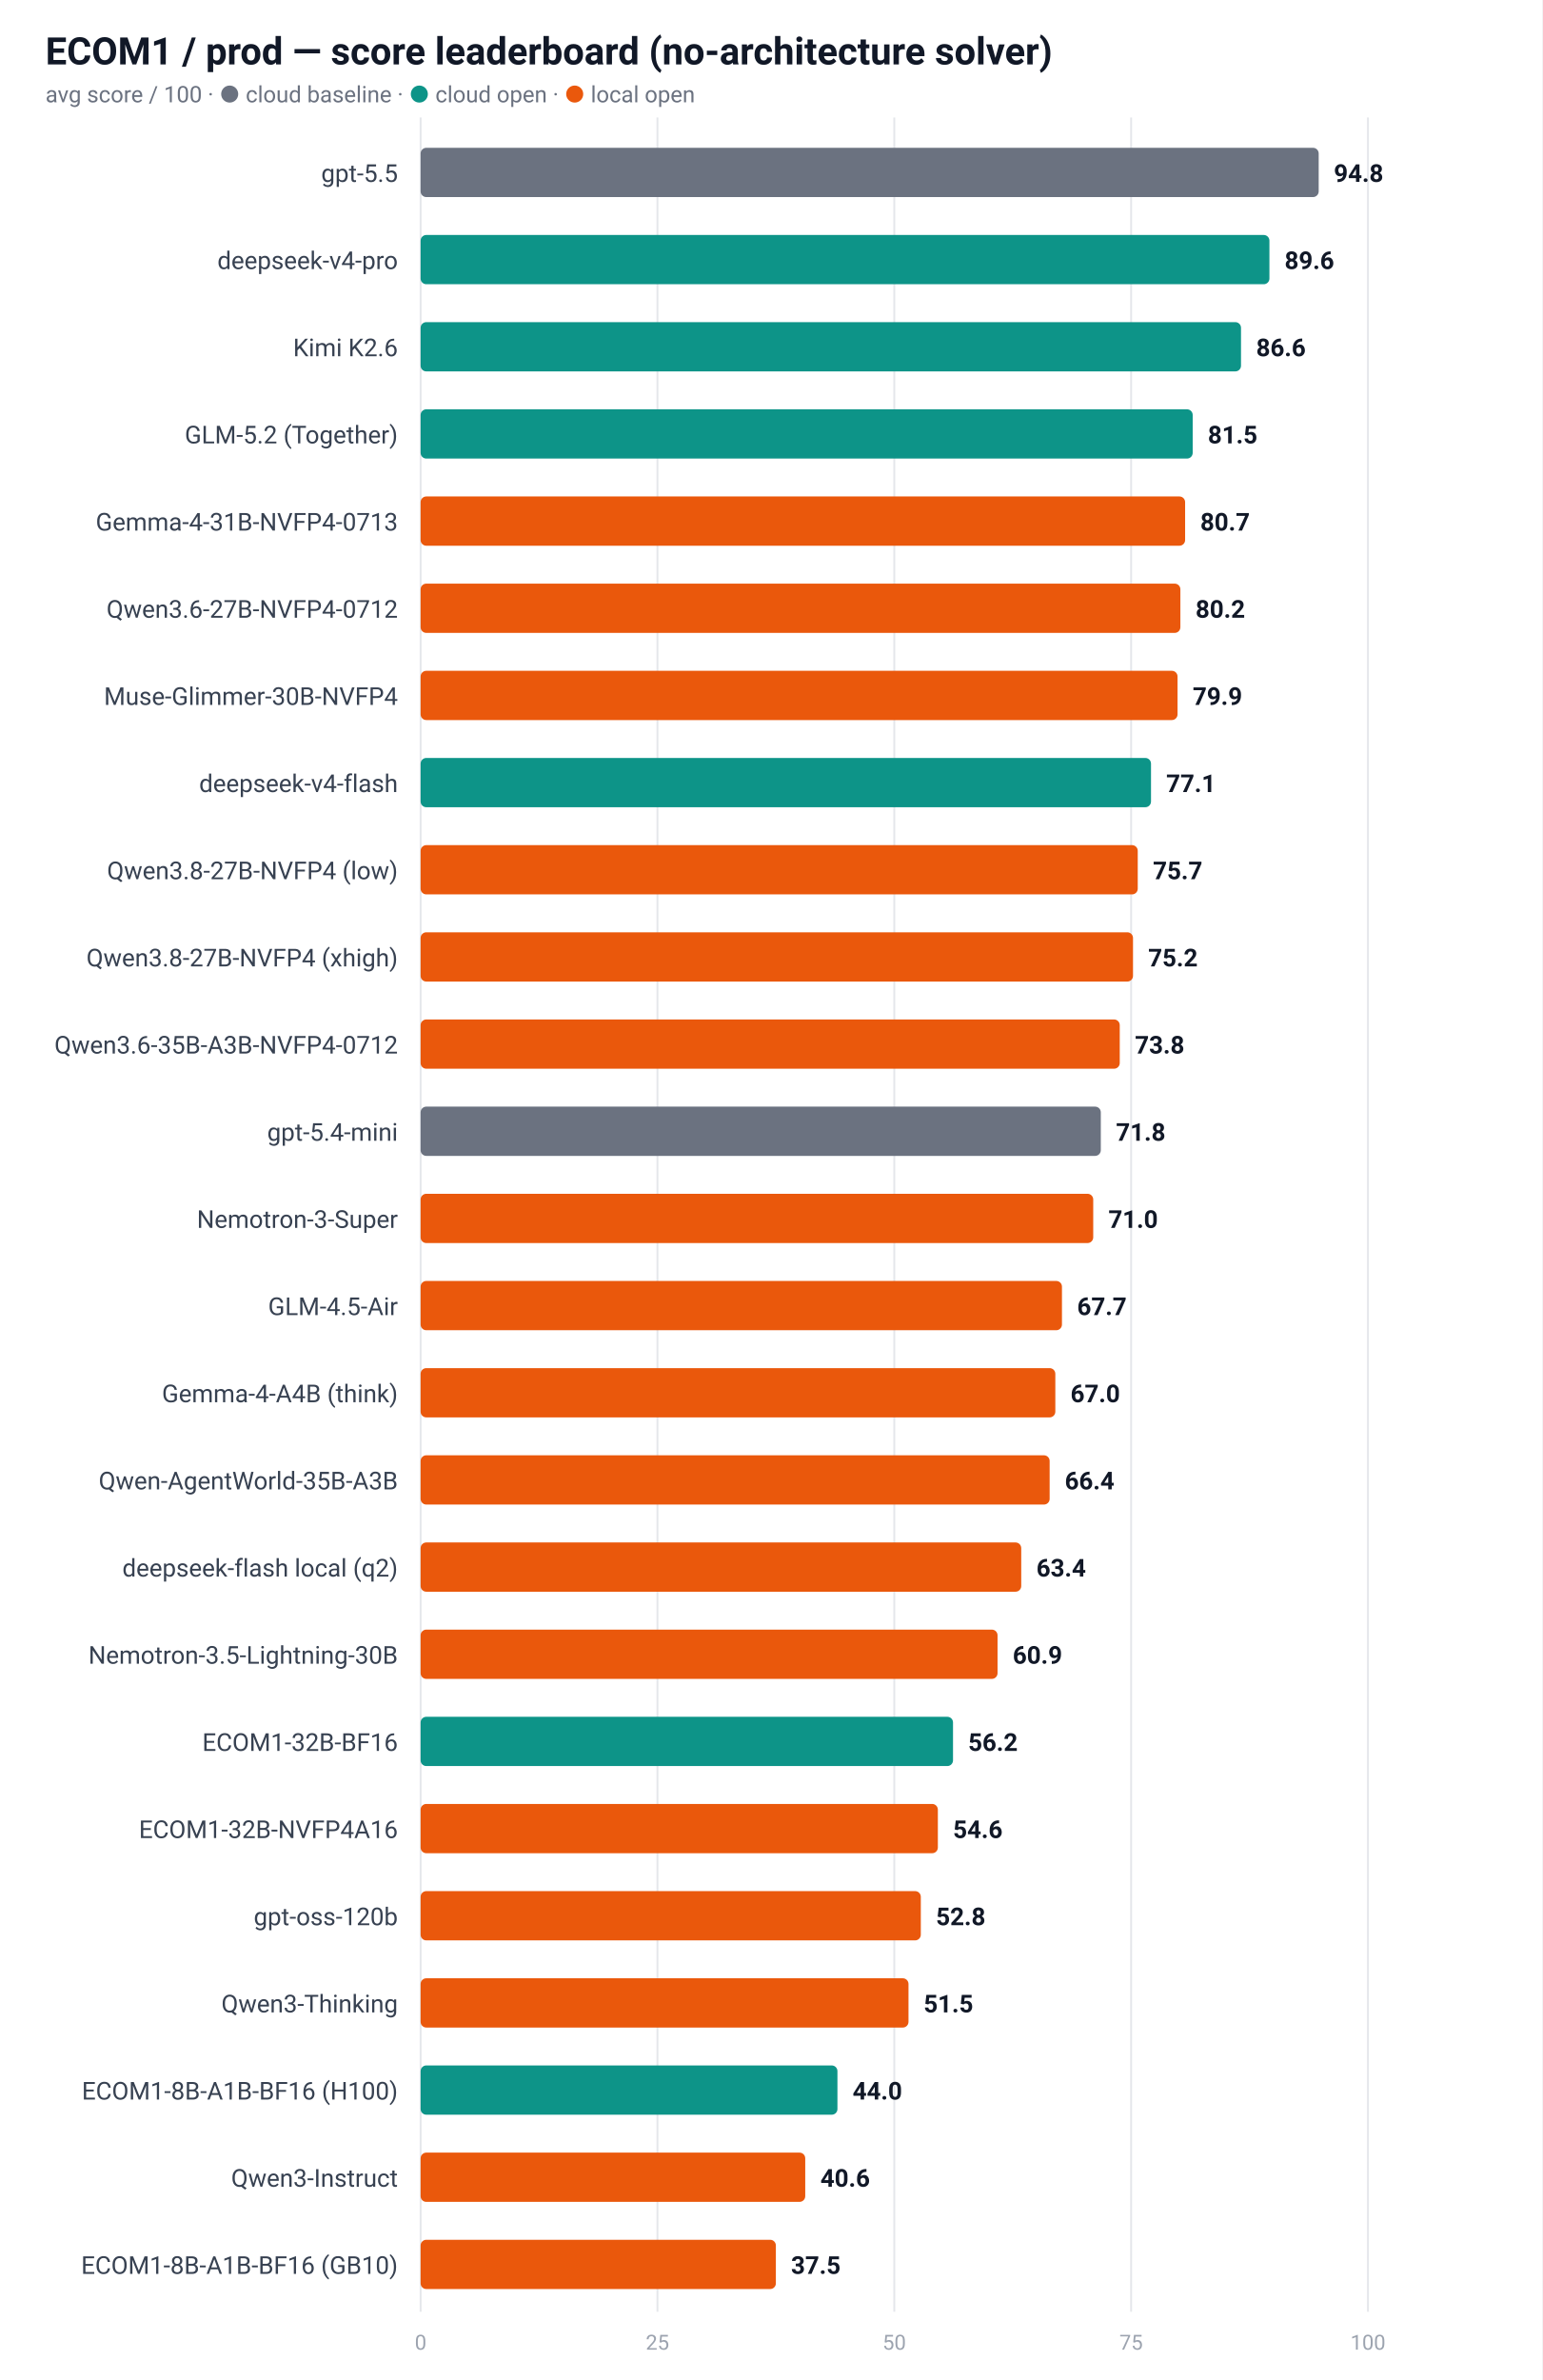
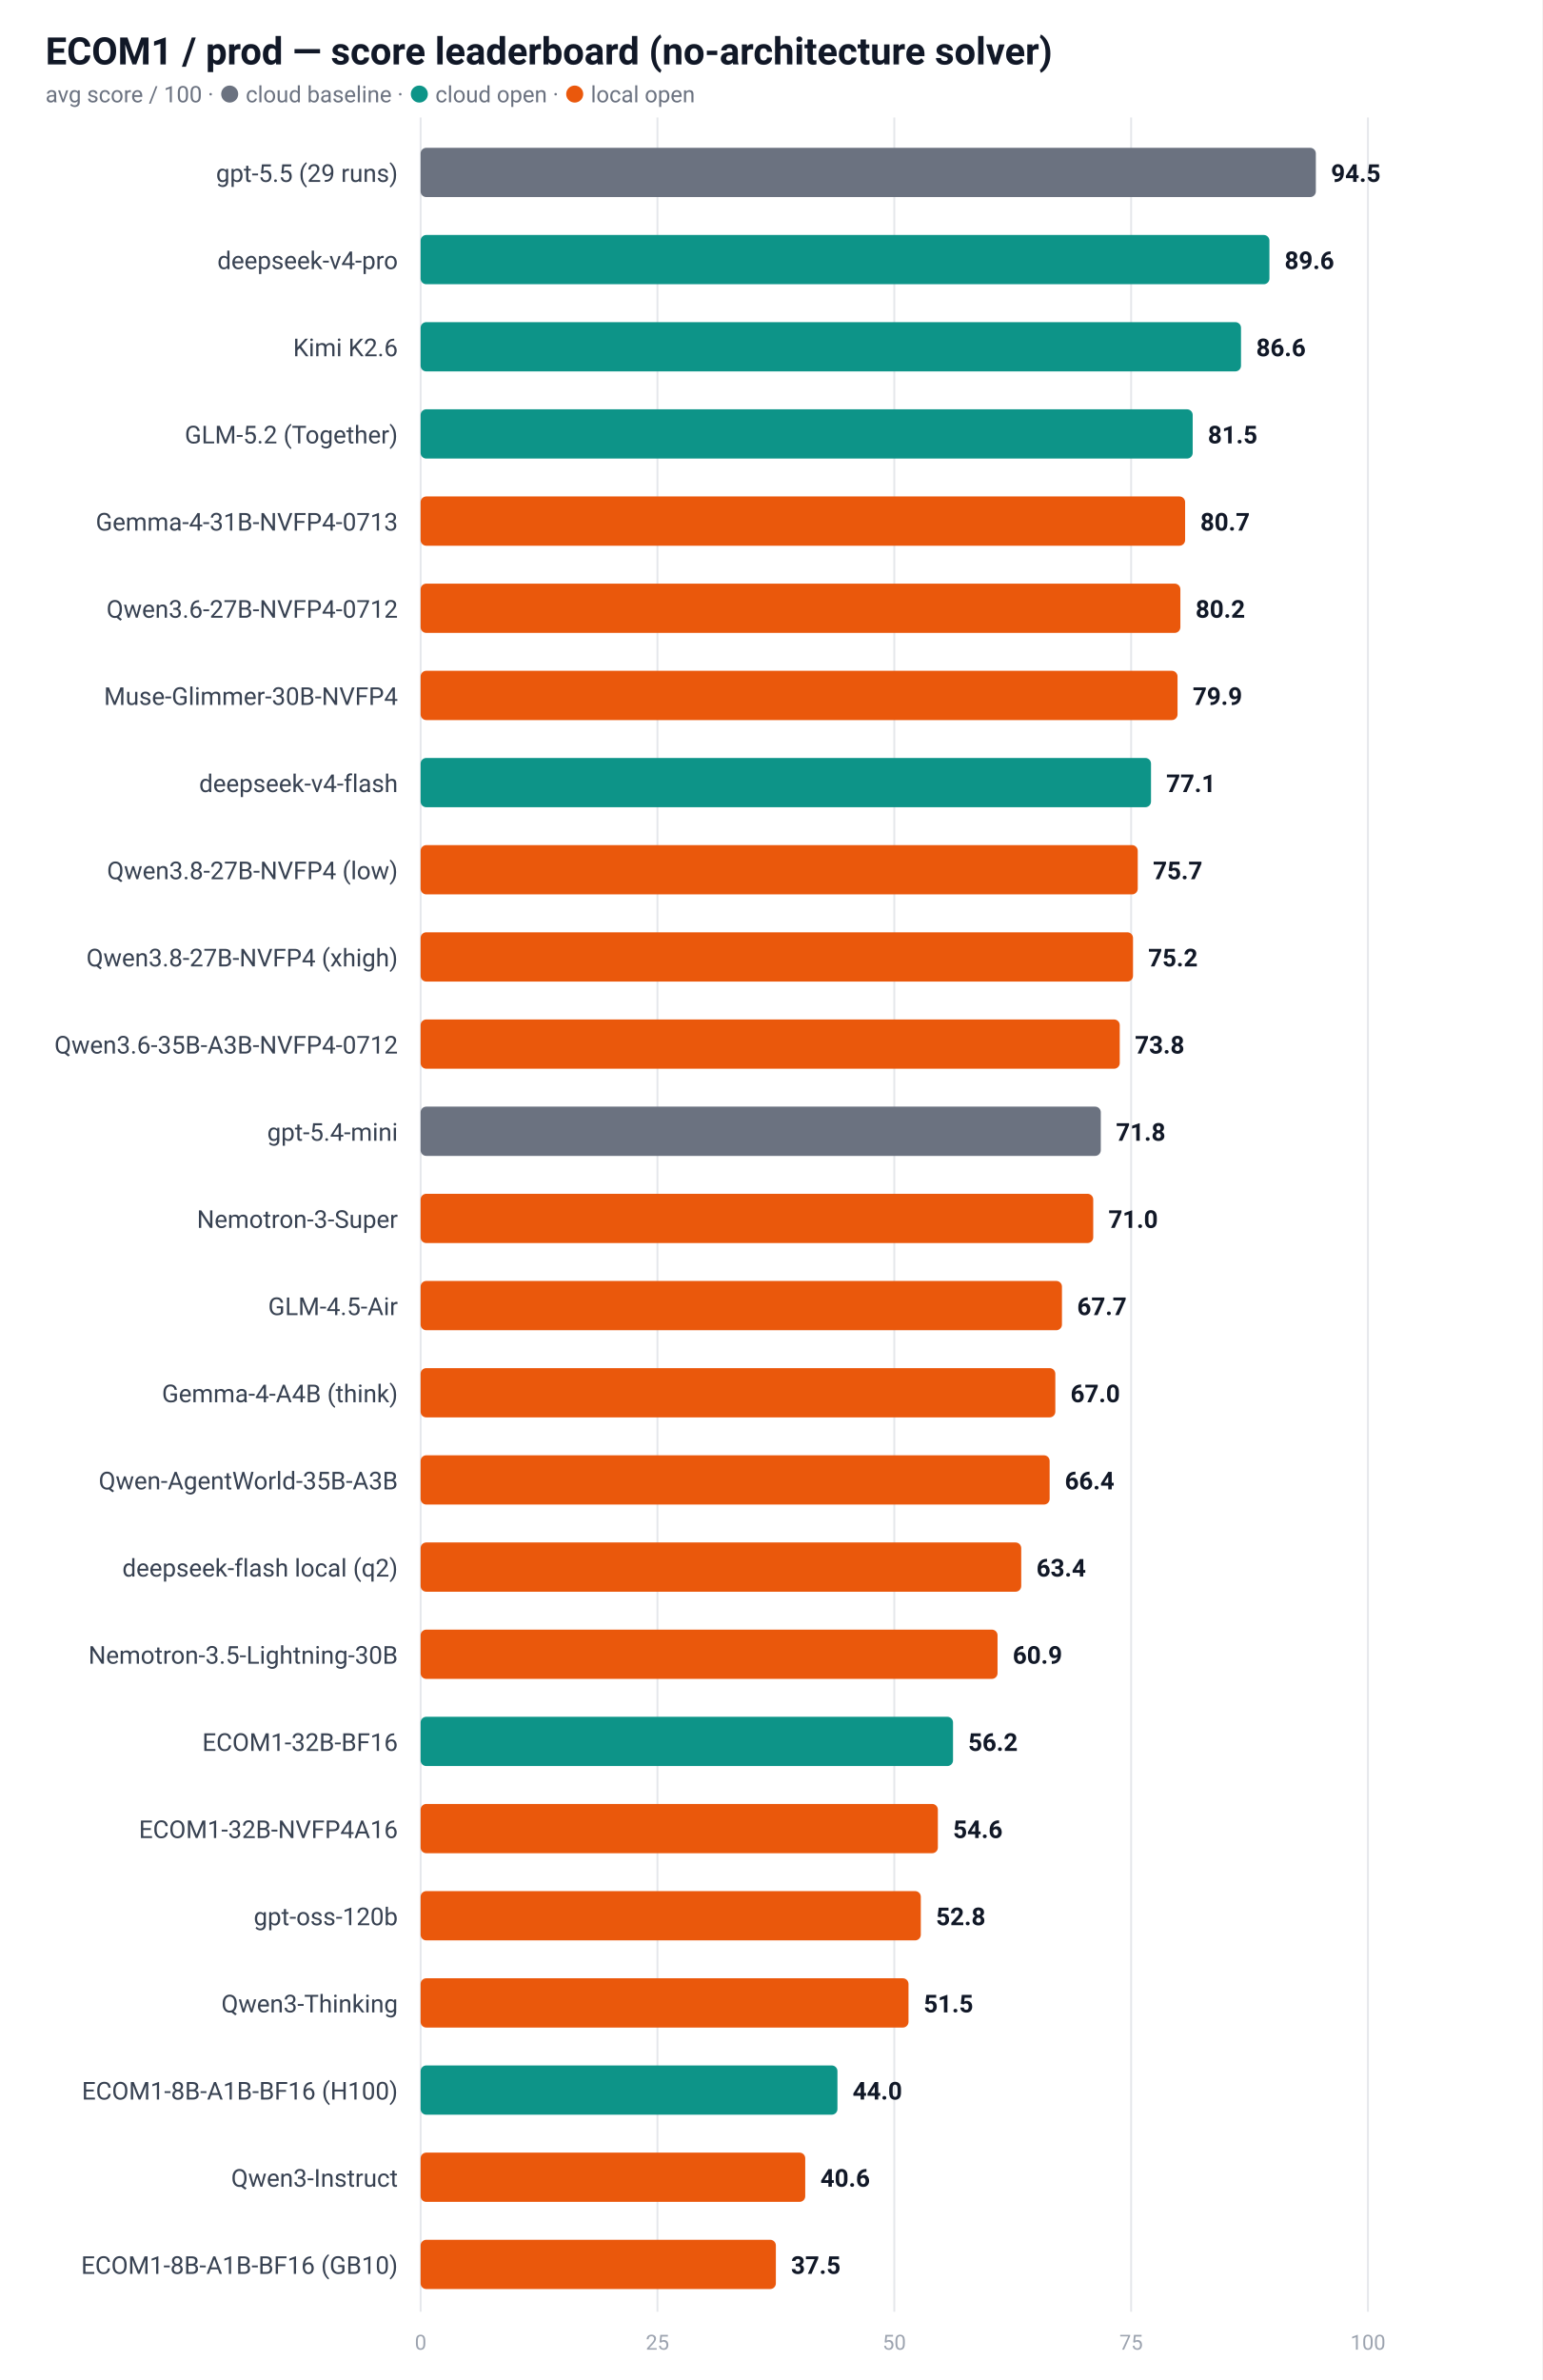
<svg xmlns="http://www.w3.org/2000/svg" width="814" height="1256" font-family="-apple-system,Segoe UI,Roboto,sans-serif">
  <rect width="814" height="1256" fill="#ffffff" />
  <text x="24" y="34" font-size="20" font-weight="700" fill="#111827">ECOM1 / prod — score leaderboard (no-architecture solver)</text>
  <text x="24" y="54" font-size="12" fill="#6b7280">avg score / 100 · <tspan fill="#6b7280">●</tspan> cloud baseline · <tspan fill="#0d9488">●</tspan> cloud open · <tspan fill="#ea580c">●</tspan> local open</text>
  <line x1="222" y1="62" x2="222" y2="1220" stroke="#e5e7eb" />
  <text x="222" y="1240" font-size="11" fill="#9ca3af" text-anchor="middle">0</text>
  <line x1="347" y1="62" x2="347" y2="1220" stroke="#e5e7eb" />
  <text x="347" y="1240" font-size="11" fill="#9ca3af" text-anchor="middle">25</text>
  <line x1="472" y1="62" x2="472" y2="1220" stroke="#e5e7eb" />
  <text x="472" y="1240" font-size="11" fill="#9ca3af" text-anchor="middle">50</text>
  <line x1="597" y1="62" x2="597" y2="1220" stroke="#e5e7eb" />
  <text x="597" y="1240" font-size="11" fill="#9ca3af" text-anchor="middle">75</text>
  <line x1="722" y1="62" x2="722" y2="1220" stroke="#e5e7eb" />
  <text x="722" y="1240" font-size="11" fill="#9ca3af" text-anchor="middle">100</text>
-   <text x="210" y="96" font-size="13" fill="#374151" text-anchor="end">gpt-5.5</text>
-   <rect x="222" y="78" width="474" height="26" rx="3" fill="#6b7280" />
-   <text x="704" y="96" font-size="13" font-weight="700" fill="#111827">94.8</text>
+   <text x="210" y="96" font-size="13" fill="#374151" text-anchor="end">gpt-5.5 (29 runs)</text>
+   <rect x="222" y="78" width="472.5" height="26" rx="3" fill="#6b7280" />
+   <text x="702.5" y="96" font-size="13" font-weight="700" fill="#111827">94.5</text>
  <text x="210" y="142" font-size="13" fill="#374151" text-anchor="end">deepseek-v4-pro</text>
  <rect x="222" y="124" width="448" height="26" rx="3" fill="#0d9488" />
  <text x="678" y="142" font-size="13" font-weight="700" fill="#111827">89.6</text>
  <text x="210" y="188" font-size="13" fill="#374151" text-anchor="end">Kimi K2.6</text>
  <rect x="222" y="170" width="433" height="26" rx="3" fill="#0d9488" />
  <text x="663" y="188" font-size="13" font-weight="700" fill="#111827">86.6</text>
  <text x="210" y="234" font-size="13" fill="#374151" text-anchor="end">GLM-5.2 (Together)</text>
  <rect x="222" y="216" width="407.5" height="26" rx="3" fill="#0d9488" />
  <text x="637.5" y="234" font-size="13" font-weight="700" fill="#111827">81.5</text>
  <text x="210" y="280" font-size="13" fill="#374151" text-anchor="end">Gemma-4-31B-NVFP4-0713</text>
  <rect x="222" y="262" width="403.5" height="26" rx="3" fill="#ea580c" />
  <text x="633.5" y="280" font-size="13" font-weight="700" fill="#111827">80.7</text>
  <text x="210" y="326" font-size="13" fill="#374151" text-anchor="end">Qwen3.6-27B-NVFP4-0712</text>
  <rect x="222" y="308" width="401" height="26" rx="3" fill="#ea580c" />
  <text x="631" y="326" font-size="13" font-weight="700" fill="#111827">80.2</text>
  <text x="210" y="372" font-size="13" fill="#374151" text-anchor="end">Muse-Glimmer-30B-NVFP4</text>
  <rect x="222" y="354" width="399.5" height="26" rx="3" fill="#ea580c" />
  <text x="629.5" y="372" font-size="13" font-weight="700" fill="#111827">79.9</text>
  <text x="210" y="418" font-size="13" fill="#374151" text-anchor="end">deepseek-v4-flash</text>
  <rect x="222" y="400" width="385.5" height="26" rx="3" fill="#0d9488" />
  <text x="615.5" y="418" font-size="13" font-weight="700" fill="#111827">77.1</text>
  <text x="210" y="464" font-size="13" fill="#374151" text-anchor="end">Qwen3.8-27B-NVFP4 (low)</text>
  <rect x="222" y="446" width="378.5" height="26" rx="3" fill="#ea580c" />
  <text x="608.5" y="464" font-size="13" font-weight="700" fill="#111827">75.7</text>
  <text x="210" y="510" font-size="13" fill="#374151" text-anchor="end">Qwen3.8-27B-NVFP4 (xhigh)</text>
  <rect x="222" y="492" width="376" height="26" rx="3" fill="#ea580c" />
  <text x="606" y="510" font-size="13" font-weight="700" fill="#111827">75.2</text>
  <text x="210" y="556" font-size="13" fill="#374151" text-anchor="end">Qwen3.6-35B-A3B-NVFP4-0712</text>
  <rect x="222" y="538" width="369" height="26" rx="3" fill="#ea580c" />
  <text x="599" y="556" font-size="13" font-weight="700" fill="#111827">73.8</text>
  <text x="210" y="602" font-size="13" fill="#374151" text-anchor="end">gpt-5.4-mini</text>
  <rect x="222" y="584" width="359" height="26" rx="3" fill="#6b7280" />
  <text x="589" y="602" font-size="13" font-weight="700" fill="#111827">71.8</text>
  <text x="210" y="648" font-size="13" fill="#374151" text-anchor="end">Nemotron-3-Super</text>
  <rect x="222" y="630" width="355" height="26" rx="3" fill="#ea580c" />
  <text x="585" y="648" font-size="13" font-weight="700" fill="#111827">71.0</text>
  <text x="210" y="694" font-size="13" fill="#374151" text-anchor="end">GLM-4.5-Air</text>
  <rect x="222" y="676" width="338.5" height="26" rx="3" fill="#ea580c" />
  <text x="568.5" y="694" font-size="13" font-weight="700" fill="#111827">67.7</text>
  <text x="210" y="740" font-size="13" fill="#374151" text-anchor="end">Gemma-4-A4B (think)</text>
  <rect x="222" y="722" width="335" height="26" rx="3" fill="#ea580c" />
  <text x="565" y="740" font-size="13" font-weight="700" fill="#111827">67.0</text>
  <text x="210" y="786" font-size="13" fill="#374151" text-anchor="end">Qwen-AgentWorld-35B-A3B</text>
  <rect x="222" y="768" width="332" height="26" rx="3" fill="#ea580c" />
  <text x="562" y="786" font-size="13" font-weight="700" fill="#111827">66.4</text>
  <text x="210" y="832" font-size="13" fill="#374151" text-anchor="end">deepseek-flash local (q2)</text>
  <rect x="222" y="814" width="317" height="26" rx="3" fill="#ea580c" />
  <text x="547" y="832" font-size="13" font-weight="700" fill="#111827">63.4</text>
  <text x="210" y="878" font-size="13" fill="#374151" text-anchor="end">Nemotron-3.5-Lightning-30B</text>
  <rect x="222" y="860" width="304.5" height="26" rx="3" fill="#ea580c" />
  <text x="534.5" y="878" font-size="13" font-weight="700" fill="#111827">60.9</text>
  <text x="210" y="924" font-size="13" fill="#374151" text-anchor="end">ECOM1-32B-BF16</text>
  <rect x="222" y="906" width="281" height="26" rx="3" fill="#0d9488" />
  <text x="511" y="924" font-size="13" font-weight="700" fill="#111827">56.2</text>
  <text x="210" y="970" font-size="13" fill="#374151" text-anchor="end">ECOM1-32B-NVFP4A16</text>
  <rect x="222" y="952" width="273" height="26" rx="3" fill="#ea580c" />
  <text x="503" y="970" font-size="13" font-weight="700" fill="#111827">54.6</text>
  <text x="210" y="1016" font-size="13" fill="#374151" text-anchor="end">gpt-oss-120b</text>
  <rect x="222" y="998" width="264" height="26" rx="3" fill="#ea580c" />
  <text x="494" y="1016" font-size="13" font-weight="700" fill="#111827">52.8</text>
  <text x="210" y="1062" font-size="13" fill="#374151" text-anchor="end">Qwen3-Thinking</text>
  <rect x="222" y="1044" width="257.5" height="26" rx="3" fill="#ea580c" />
  <text x="487.5" y="1062" font-size="13" font-weight="700" fill="#111827">51.5</text>
  <text x="210" y="1108" font-size="13" fill="#374151" text-anchor="end">ECOM1-8B-A1B-BF16 (H100)</text>
  <rect x="222" y="1090" width="220" height="26" rx="3" fill="#0d9488" />
  <text x="450" y="1108" font-size="13" font-weight="700" fill="#111827">44.0</text>
  <text x="210" y="1154" font-size="13" fill="#374151" text-anchor="end">Qwen3-Instruct</text>
  <rect x="222" y="1136" width="203" height="26" rx="3" fill="#ea580c" />
  <text x="433" y="1154" font-size="13" font-weight="700" fill="#111827">40.6</text>
  <text x="210" y="1200" font-size="13" fill="#374151" text-anchor="end">ECOM1-8B-A1B-BF16 (GB10)</text>
  <rect x="222" y="1182" width="187.5" height="26" rx="3" fill="#ea580c" />
  <text x="417.5" y="1200" font-size="13" font-weight="700" fill="#111827">37.5</text>
</svg>
